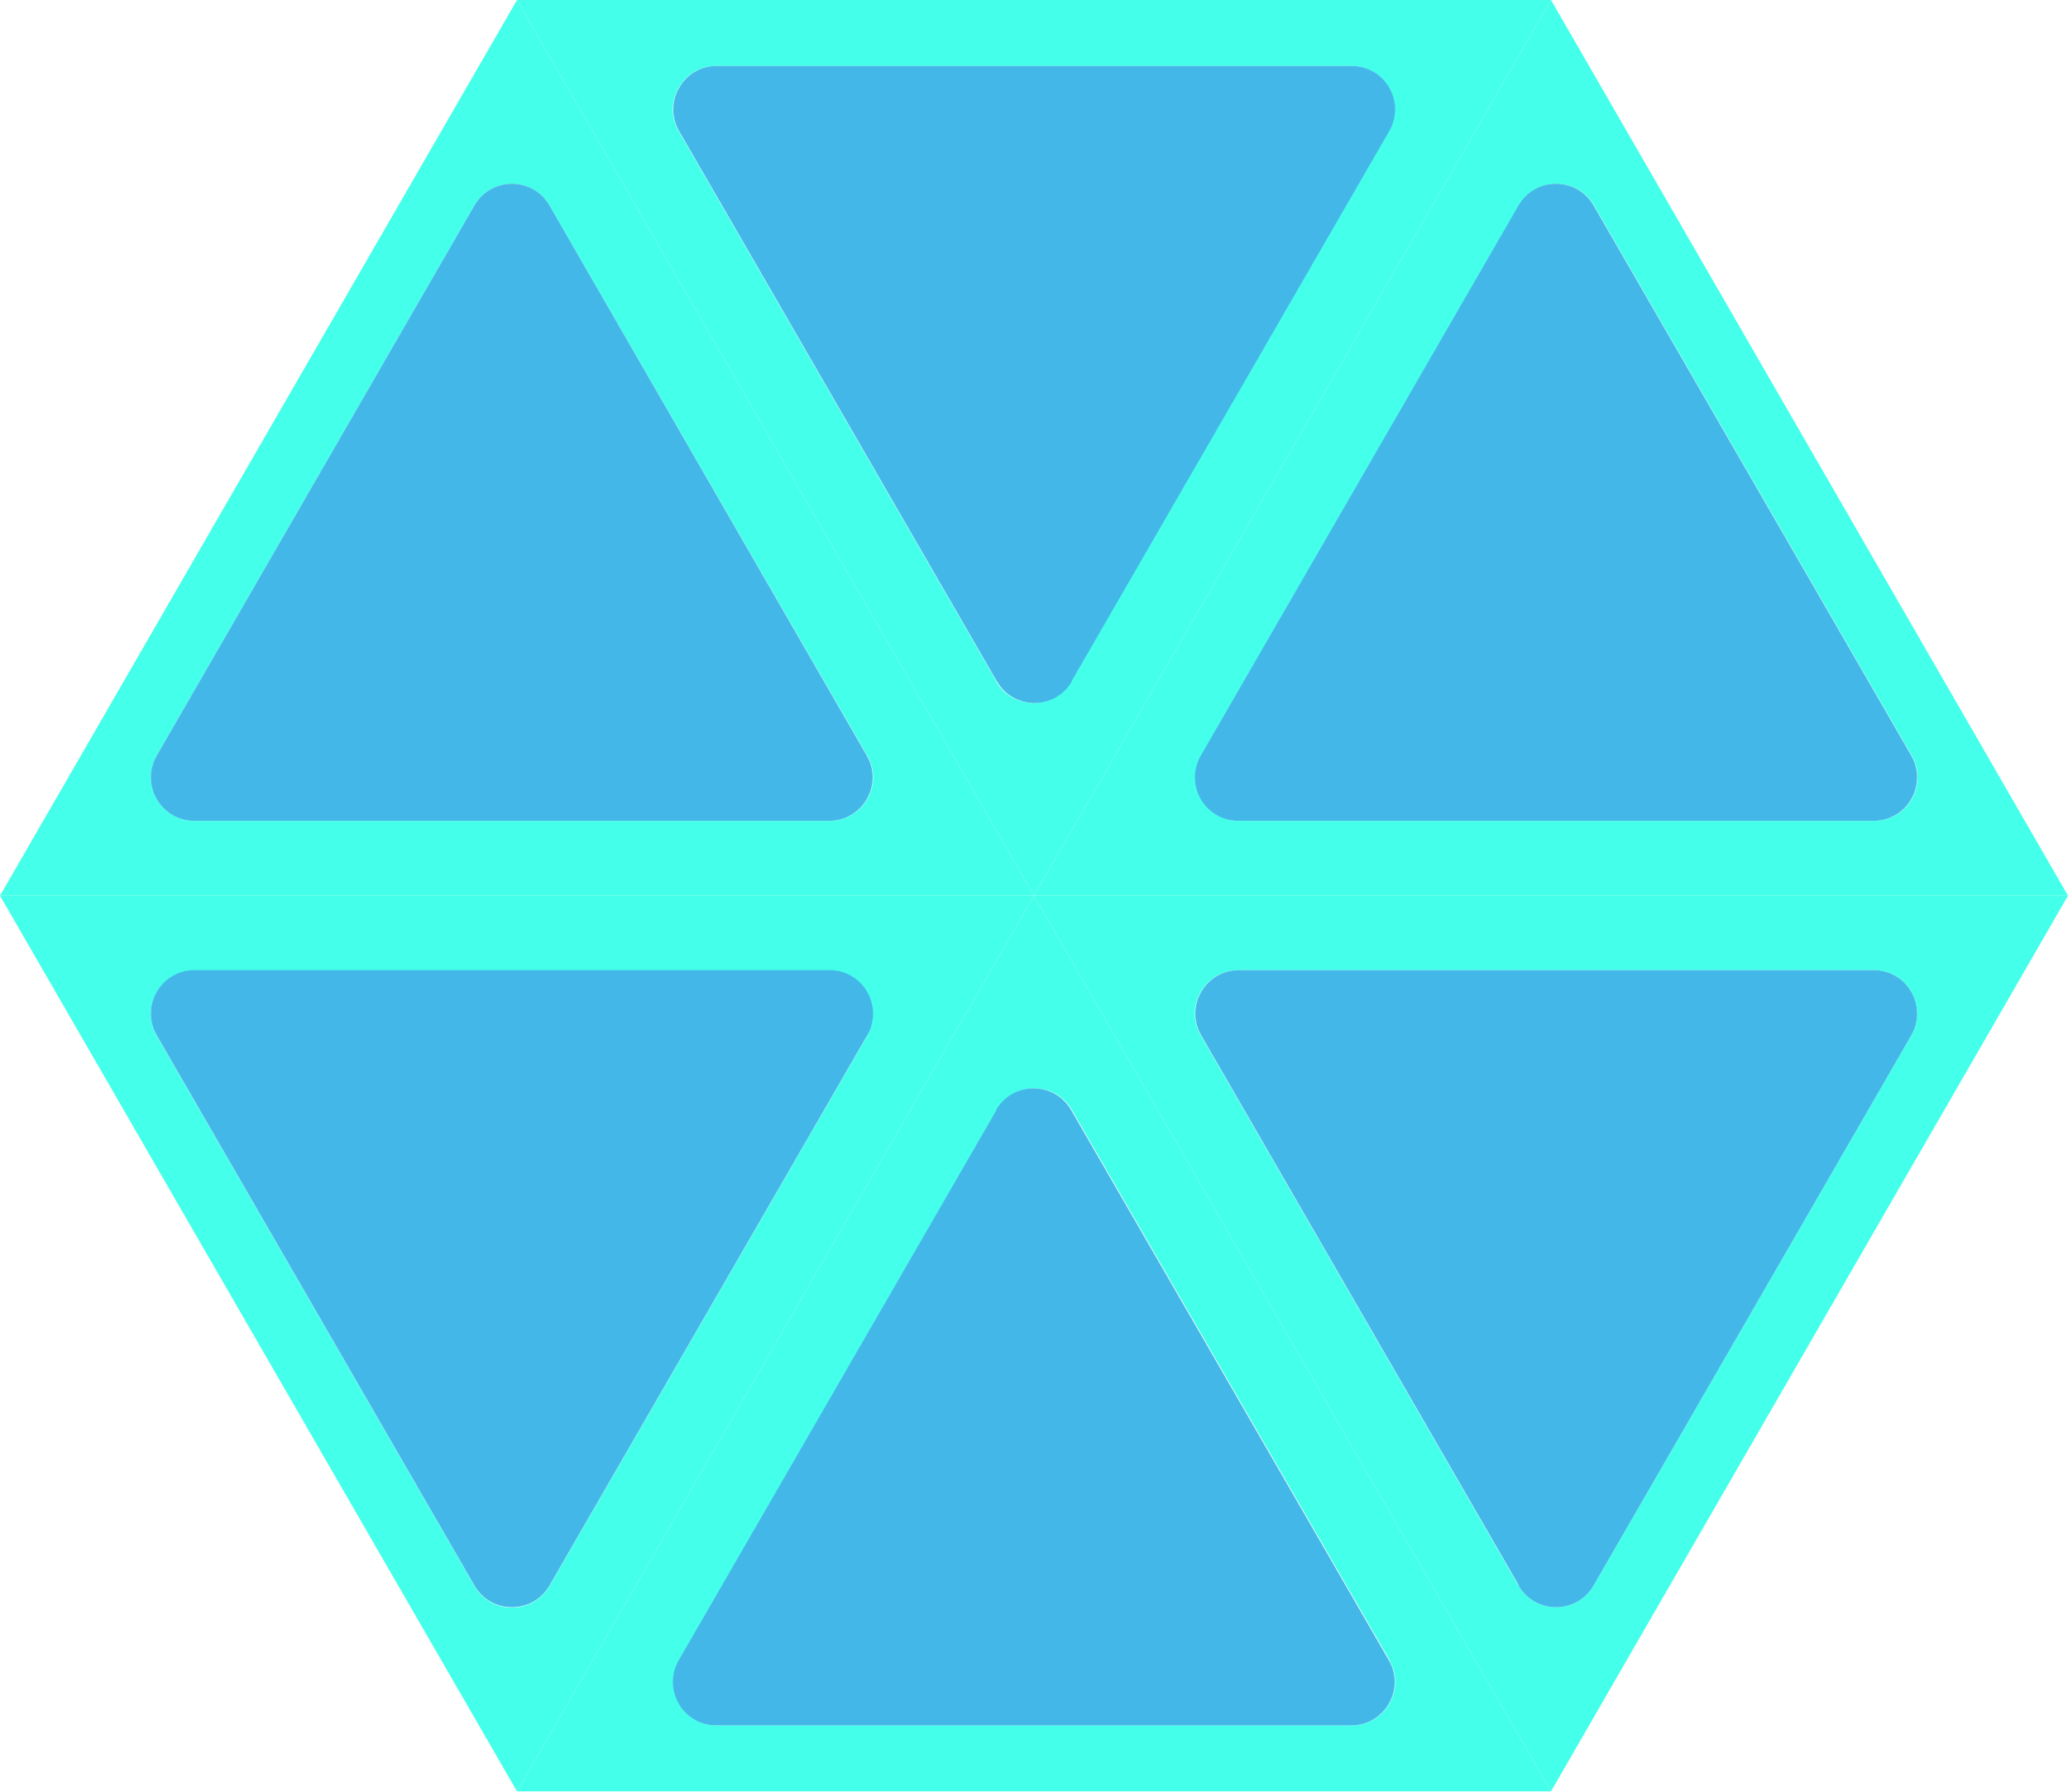
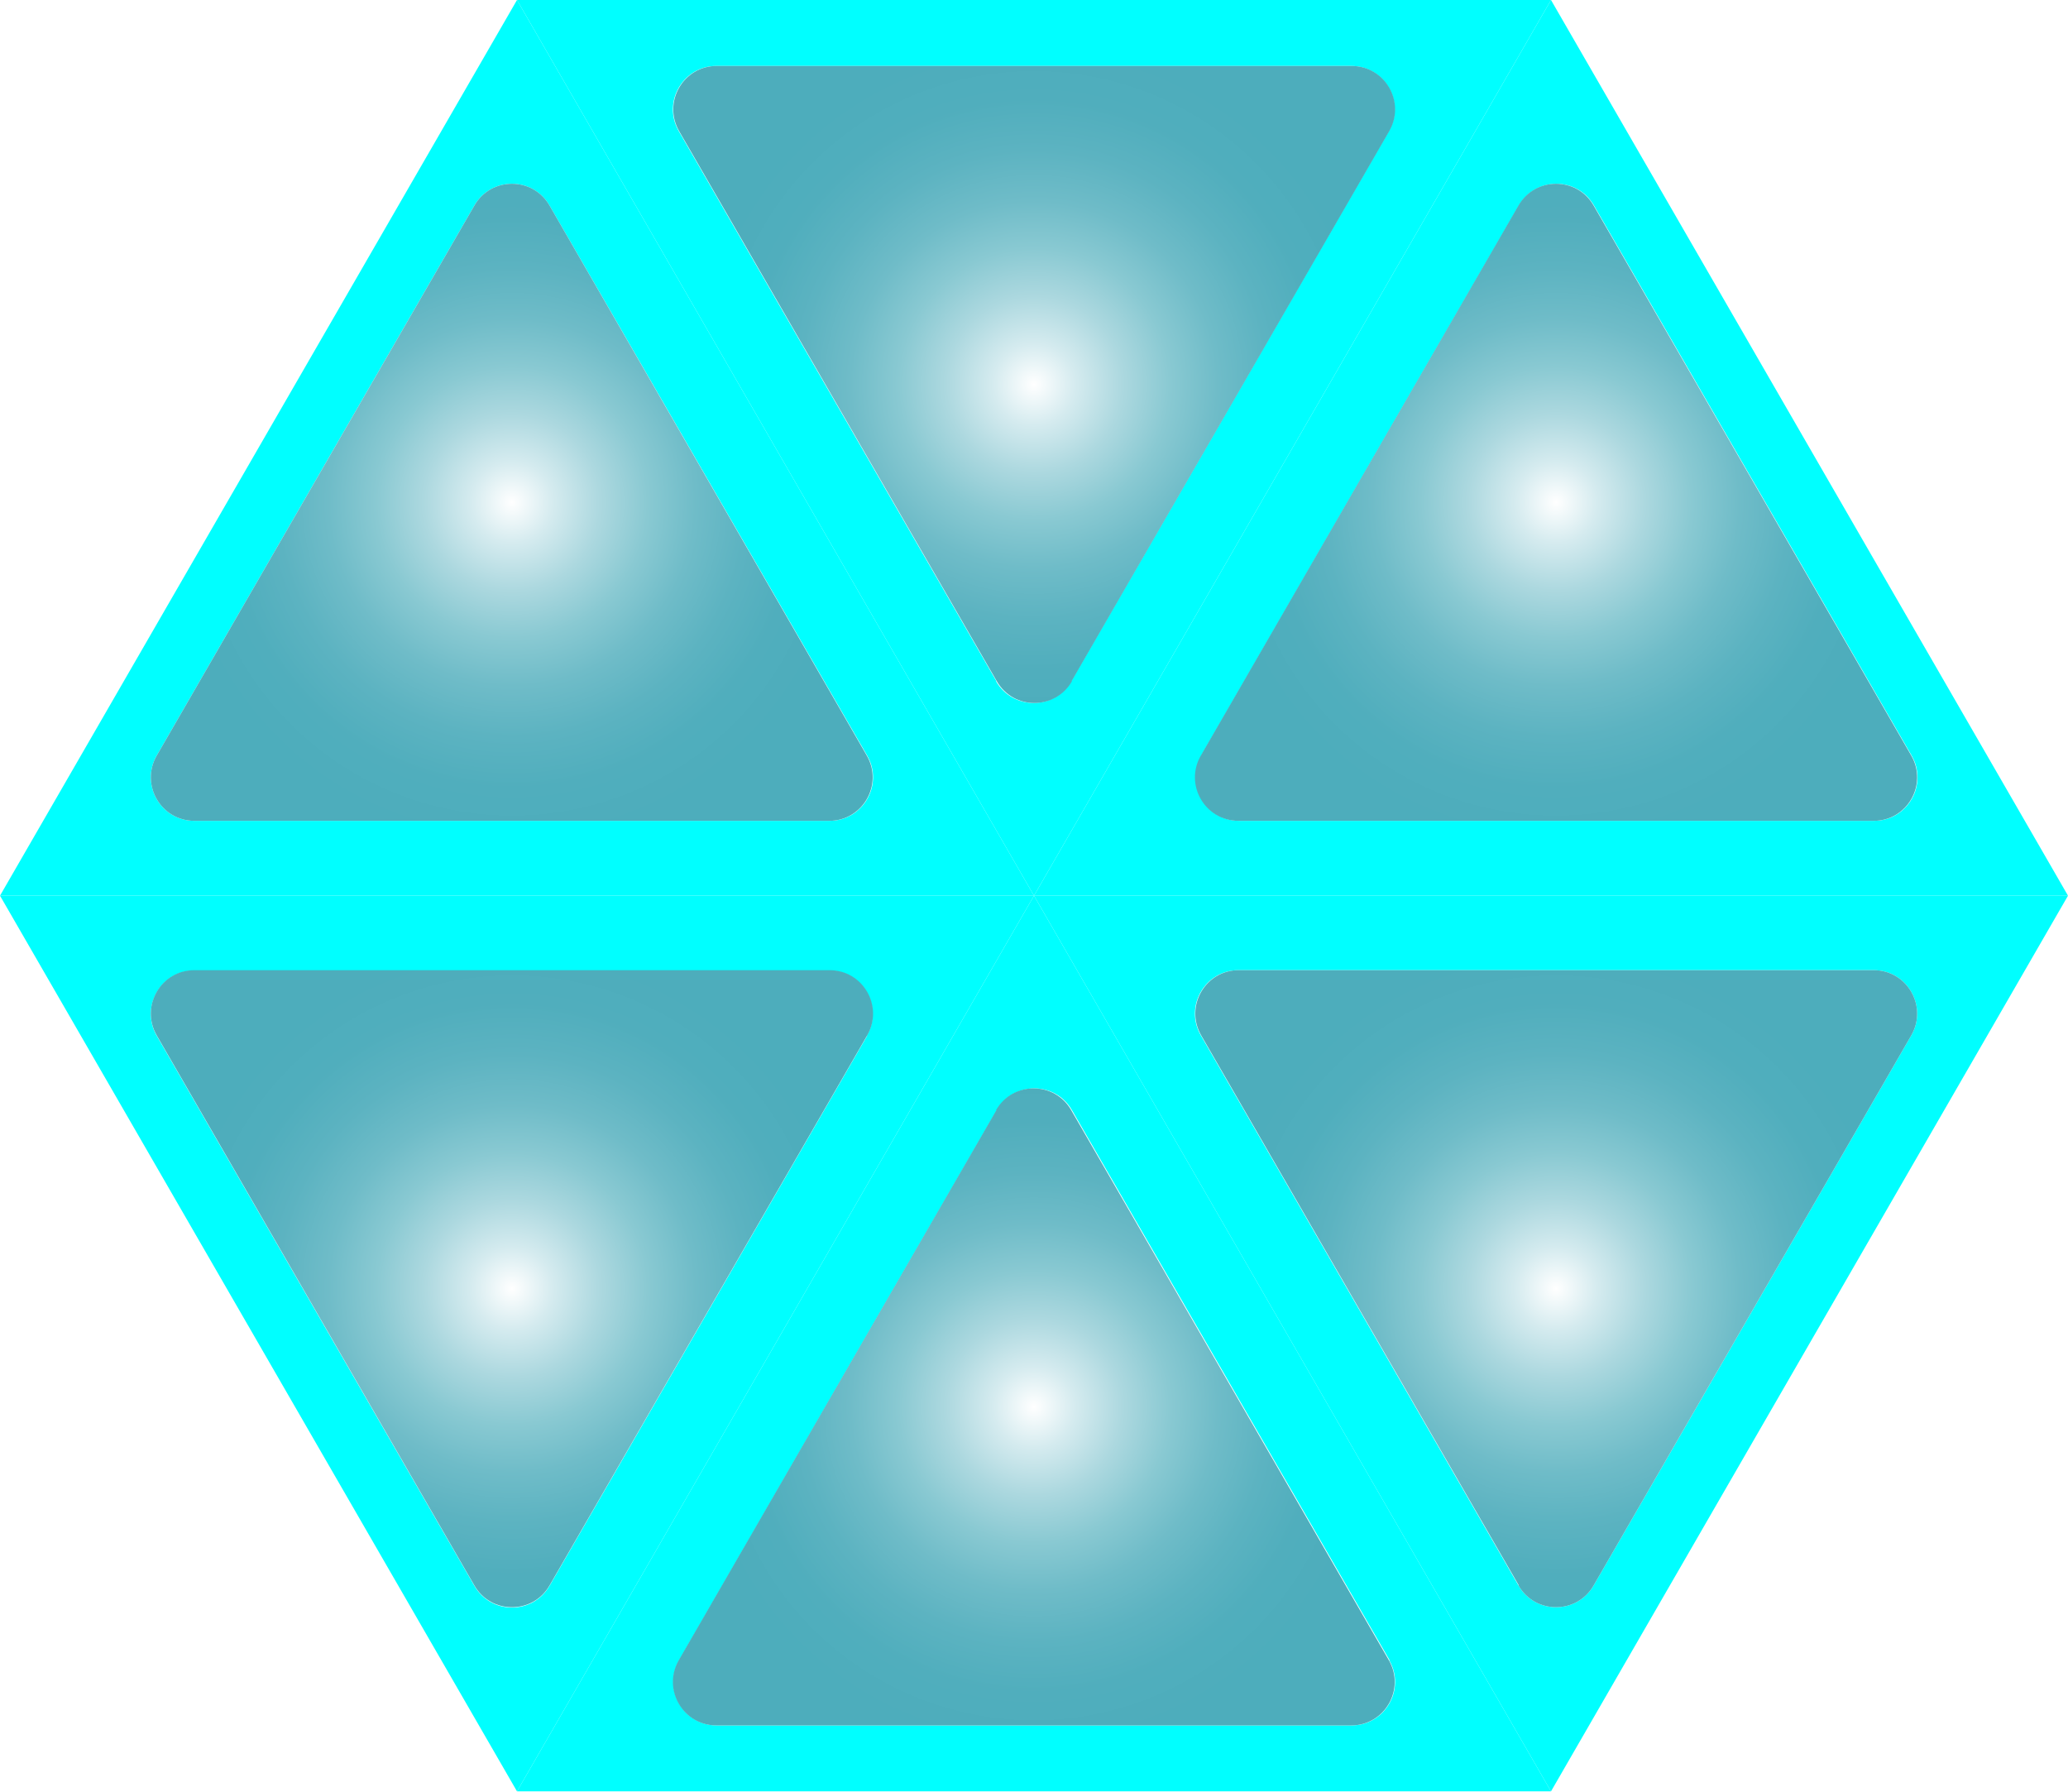
- <svg xmlns="http://www.w3.org/2000/svg" id="Layer_2" data-name="Layer 2" viewBox="0 0 53.32 46.18">
+ <svg xmlns="http://www.w3.org/2000/svg" xmlns:xlink="http://www.w3.org/1999/xlink" viewBox="0 0 53.32 46.18">
  <defs>
    <style>
      .cls-1 {
-         fill: #44ffe9;
+         fill: url(#Blue_Green_Radial);
      }

      .cls-2 {
-         fill: #44b7e9;
+         fill: aqua;
+         mix-blend-mode: hard-light;
+       }
+ 
+       .cls-3 {
+         isolation: isolate;
+       }
+ 
+       .cls-4 {
+         fill: url(#Blue_Green_Radial-5);
+       }
+ 
+       .cls-5 {
+         fill: url(#Blue_Green_Radial-6);
+       }
+ 
+       .cls-6 {
+         fill: url(#Blue_Green_Radial-3);
+       }
+ 
+       .cls-7 {
+         fill: url(#Blue_Green_Radial-4);
+       }
+ 
+       .cls-8 {
+         fill: url(#Blue_Green_Radial-2);
      }
    </style>
+     <radialGradient id="Blue_Green_Radial" data-name="Blue Green Radial" cx="26.66" cy="9.91" fx="26.66" fy="9.91" r="8.78" gradientUnits="userSpaceOnUse">
+       <stop offset="0" stop-color="#fff" />
+       <stop offset=".12" stop-color="#d5ebef" />
+       <stop offset=".26" stop-color="#acd8df" />
+       <stop offset=".4" stop-color="#89c9d2" />
+       <stop offset=".54" stop-color="#6fbcc8" />
+       <stop offset=".69" stop-color="#5cb3c1" />
+       <stop offset=".84" stop-color="#50aebd" />
+       <stop offset="1" stop-color="#4dadbc" />
+     </radialGradient>
+     <radialGradient id="Blue_Green_Radial-2" data-name="Blue Green Radial" cx="13.2" cy="12.95" fx="13.2" fy="12.95" r="8.78" xlink:href="#Blue_Green_Radial" />
+     <radialGradient id="Blue_Green_Radial-3" data-name="Blue Green Radial" cx="13.2" cy="33.22" fx="13.2" fy="33.22" r="8.78" xlink:href="#Blue_Green_Radial" />
+     <radialGradient id="Blue_Green_Radial-4" data-name="Blue Green Radial" cx="26.66" cy="36.27" fx="26.66" fy="36.27" r="8.78" xlink:href="#Blue_Green_Radial" />
+     <radialGradient id="Blue_Green_Radial-5" data-name="Blue Green Radial" cx="40.12" cy="33.22" fx="40.12" fy="33.22" r="8.78" xlink:href="#Blue_Green_Radial" />
+     <radialGradient id="Blue_Green_Radial-6" data-name="Blue Green Radial" cx="40.12" cy="12.95" fx="40.12" fy="12.95" r="8.78" xlink:href="#Blue_Green_Radial" />
  </defs>
-   <g id="Layer_1-2" data-name="Layer 1">
-     <g id="demon_Missile">
-       <path class="cls-1" d="M39.99,0H13.33l13.33,23.09L39.99,0ZM25.69,17.56L17.5,3.38c-.43-.75.11-1.68.97-1.68h16.37c.86,0,1.4.93.97,1.68l-8.19,14.18c-.43.75-1.51.75-1.94,0Z" />
-       <path class="cls-1" d="M26.66,23.09h0L13.33,0h0S0,23.09,0,23.09h26.66ZM21.39,21.16H5.01c-.86,0-1.4-.93-.97-1.68L12.23,5.3c.43-.75,1.51-.75,1.94,0l8.19,14.18c.43.75-.11,1.68-.97,1.68Z" />
-       <path class="cls-1" d="M53.32,23.09L39.99,0l-13.33,23.09h26.66ZM30.97,19.48l8.19-14.18c.43-.75,1.51-.75,1.94,0l8.19,14.18c.43.75-.11,1.68-.97,1.68h-16.37c-.86,0-1.4-.93-.97-1.68Z" />
-       <path class="cls-1" d="M13.33,46.18h26.66l-13.33-23.09-13.33,23.09ZM35.82,42.8c.43.75-.11,1.68-.97,1.68h-16.37c-.86,0-1.4-.93-.97-1.68l8.19-14.18c.43-.75,1.51-.75,1.94,0l8.19,14.18Z" />
-       <path class="cls-1" d="M53.32,23.09h-26.66l13.33,23.09h0s13.33-23.09,13.33-23.09ZM31.94,25.01h16.37c.86,0,1.4.93.97,1.68l-8.19,14.18c-.43.75-1.51.75-1.94,0l-8.19-14.18c-.43-.75.11-1.68.97-1.68Z" />
-       <path class="cls-1" d="M0,23.09l13.33,23.09,13.33-23.09H0ZM22.36,26.7l-8.19,14.18c-.43.75-1.51.75-1.94,0l-8.19-14.18c-.43-.75.11-1.68.97-1.68h16.37c.86,0,1.4.93.97,1.68Z" />
-       <path class="cls-2" d="M27.63,17.56l8.19-14.18c.43-.75-.11-1.68-.97-1.68h-16.37c-.86,0-1.4.93-.97,1.68l8.19,14.18c.43.75,1.51.75,1.94,0Z" />
-       <path class="cls-2" d="M14.17,5.3c-.43-.75-1.51-.75-1.94,0l-8.19,14.18c-.43.75.11,1.68.97,1.68h16.37c.86,0,1.4-.93.97-1.68L14.17,5.3Z" />
-       <path class="cls-2" d="M21.39,25.01H5.01c-.86,0-1.4.93-.97,1.68l8.19,14.18c.43.75,1.51.75,1.94,0l8.19-14.18c.43-.75-.11-1.68-.97-1.68Z" />
-       <path class="cls-2" d="M25.69,28.62l-8.19,14.18c-.43.75.11,1.68.97,1.68h16.37c.86,0,1.4-.93.97-1.68l-8.19-14.18c-.43-.75-1.51-.75-1.94,0Z" />
-       <path class="cls-2" d="M39.15,40.87c.43.75,1.51.75,1.94,0l8.19-14.18c.43-.75-.11-1.68-.97-1.68h-16.37c-.86,0-1.4.93-.97,1.68l8.19,14.18Z" />
-       <path class="cls-2" d="M31.94,21.16h16.37c.86,0,1.4-.93.97-1.68l-8.19-14.18c-.43-.75-1.51-.75-1.94,0l-8.19,14.18c-.43.75.11,1.68.97,1.68Z" />
+   <g class="cls-3">
+     <g id="Layer_2" data-name="Layer 2">
+       <g id="Layer_1-2" data-name="Layer 1">
+         <g id="demon_Missile">
+           <path class="cls-2" d="M39.99,0H13.33l13.33,23.09L39.99,0ZM25.69,17.56L17.5,3.38c-.43-.75.11-1.68.97-1.68h16.37c.86,0,1.4.93.97,1.68l-8.19,14.18c-.43.75-1.51.75-1.94,0Z" />
+           <path class="cls-2" d="M26.66,23.09h0L13.33,0h0S0,23.09,0,23.09h26.66ZM21.39,21.16H5.01c-.86,0-1.4-.93-.97-1.68L12.23,5.3c.43-.75,1.51-.75,1.94,0l8.19,14.18c.43.75-.11,1.68-.97,1.68Z" />
+           <path class="cls-2" d="M53.32,23.09L39.99,0l-13.33,23.09h26.66ZM30.97,19.48l8.19-14.18c.43-.75,1.51-.75,1.94,0l8.19,14.18c.43.75-.11,1.68-.97,1.68h-16.37c-.86,0-1.4-.93-.97-1.68Z" />
+           <path class="cls-2" d="M13.33,46.18h26.66l-13.33-23.09-13.33,23.09ZM35.82,42.8c.43.75-.11,1.68-.97,1.68h-16.37c-.86,0-1.4-.93-.97-1.68l8.19-14.18c.43-.75,1.51-.75,1.94,0l8.19,14.18Z" />
+           <path class="cls-2" d="M53.32,23.09h-26.66l13.33,23.09h0s13.33-23.09,13.33-23.09ZM31.94,25.01h16.37c.86,0,1.4.93.97,1.68l-8.19,14.18c-.43.75-1.51.75-1.94,0l-8.19-14.18c-.43-.75.11-1.68.97-1.68Z" />
+           <path class="cls-2" d="M0,23.09l13.33,23.09,13.33-23.09H0ZM22.36,26.7l-8.19,14.18c-.43.75-1.51.75-1.94,0l-8.19-14.18c-.43-.75.11-1.68.97-1.68h16.37c.86,0,1.4.93.97,1.68Z" />
+           <path class="cls-1" d="M27.63,17.56l8.19-14.18c.43-.75-.11-1.68-.97-1.68h-16.37c-.86,0-1.4.93-.97,1.68l8.19,14.18c.43.75,1.51.75,1.94,0Z" />
+           <path class="cls-8" d="M14.17,5.3c-.43-.75-1.51-.75-1.94,0l-8.19,14.18c-.43.75.11,1.68.97,1.68h16.37c.86,0,1.4-.93.97-1.68L14.17,5.3Z" />
+           <path class="cls-6" d="M21.39,25.01H5.01c-.86,0-1.4.93-.97,1.68l8.19,14.18c.43.75,1.51.75,1.94,0l8.19-14.18c.43-.75-.11-1.68-.97-1.68Z" />
+           <path class="cls-7" d="M25.69,28.62l-8.19,14.18c-.43.75.11,1.68.97,1.68h16.37c.86,0,1.4-.93.97-1.68l-8.19-14.18c-.43-.75-1.51-.75-1.94,0Z" />
+           <path class="cls-4" d="M39.15,40.87c.43.75,1.51.75,1.94,0l8.19-14.18c.43-.75-.11-1.68-.97-1.68h-16.37c-.86,0-1.4.93-.97,1.68l8.19,14.18Z" />
+           <path class="cls-5" d="M31.94,21.16h16.37c.86,0,1.4-.93.97-1.68l-8.19-14.18c-.43-.75-1.51-.75-1.94,0l-8.19,14.18c-.43.75.11,1.68.97,1.68Z" />
+         </g>
+       </g>
    </g>
  </g>
</svg>
